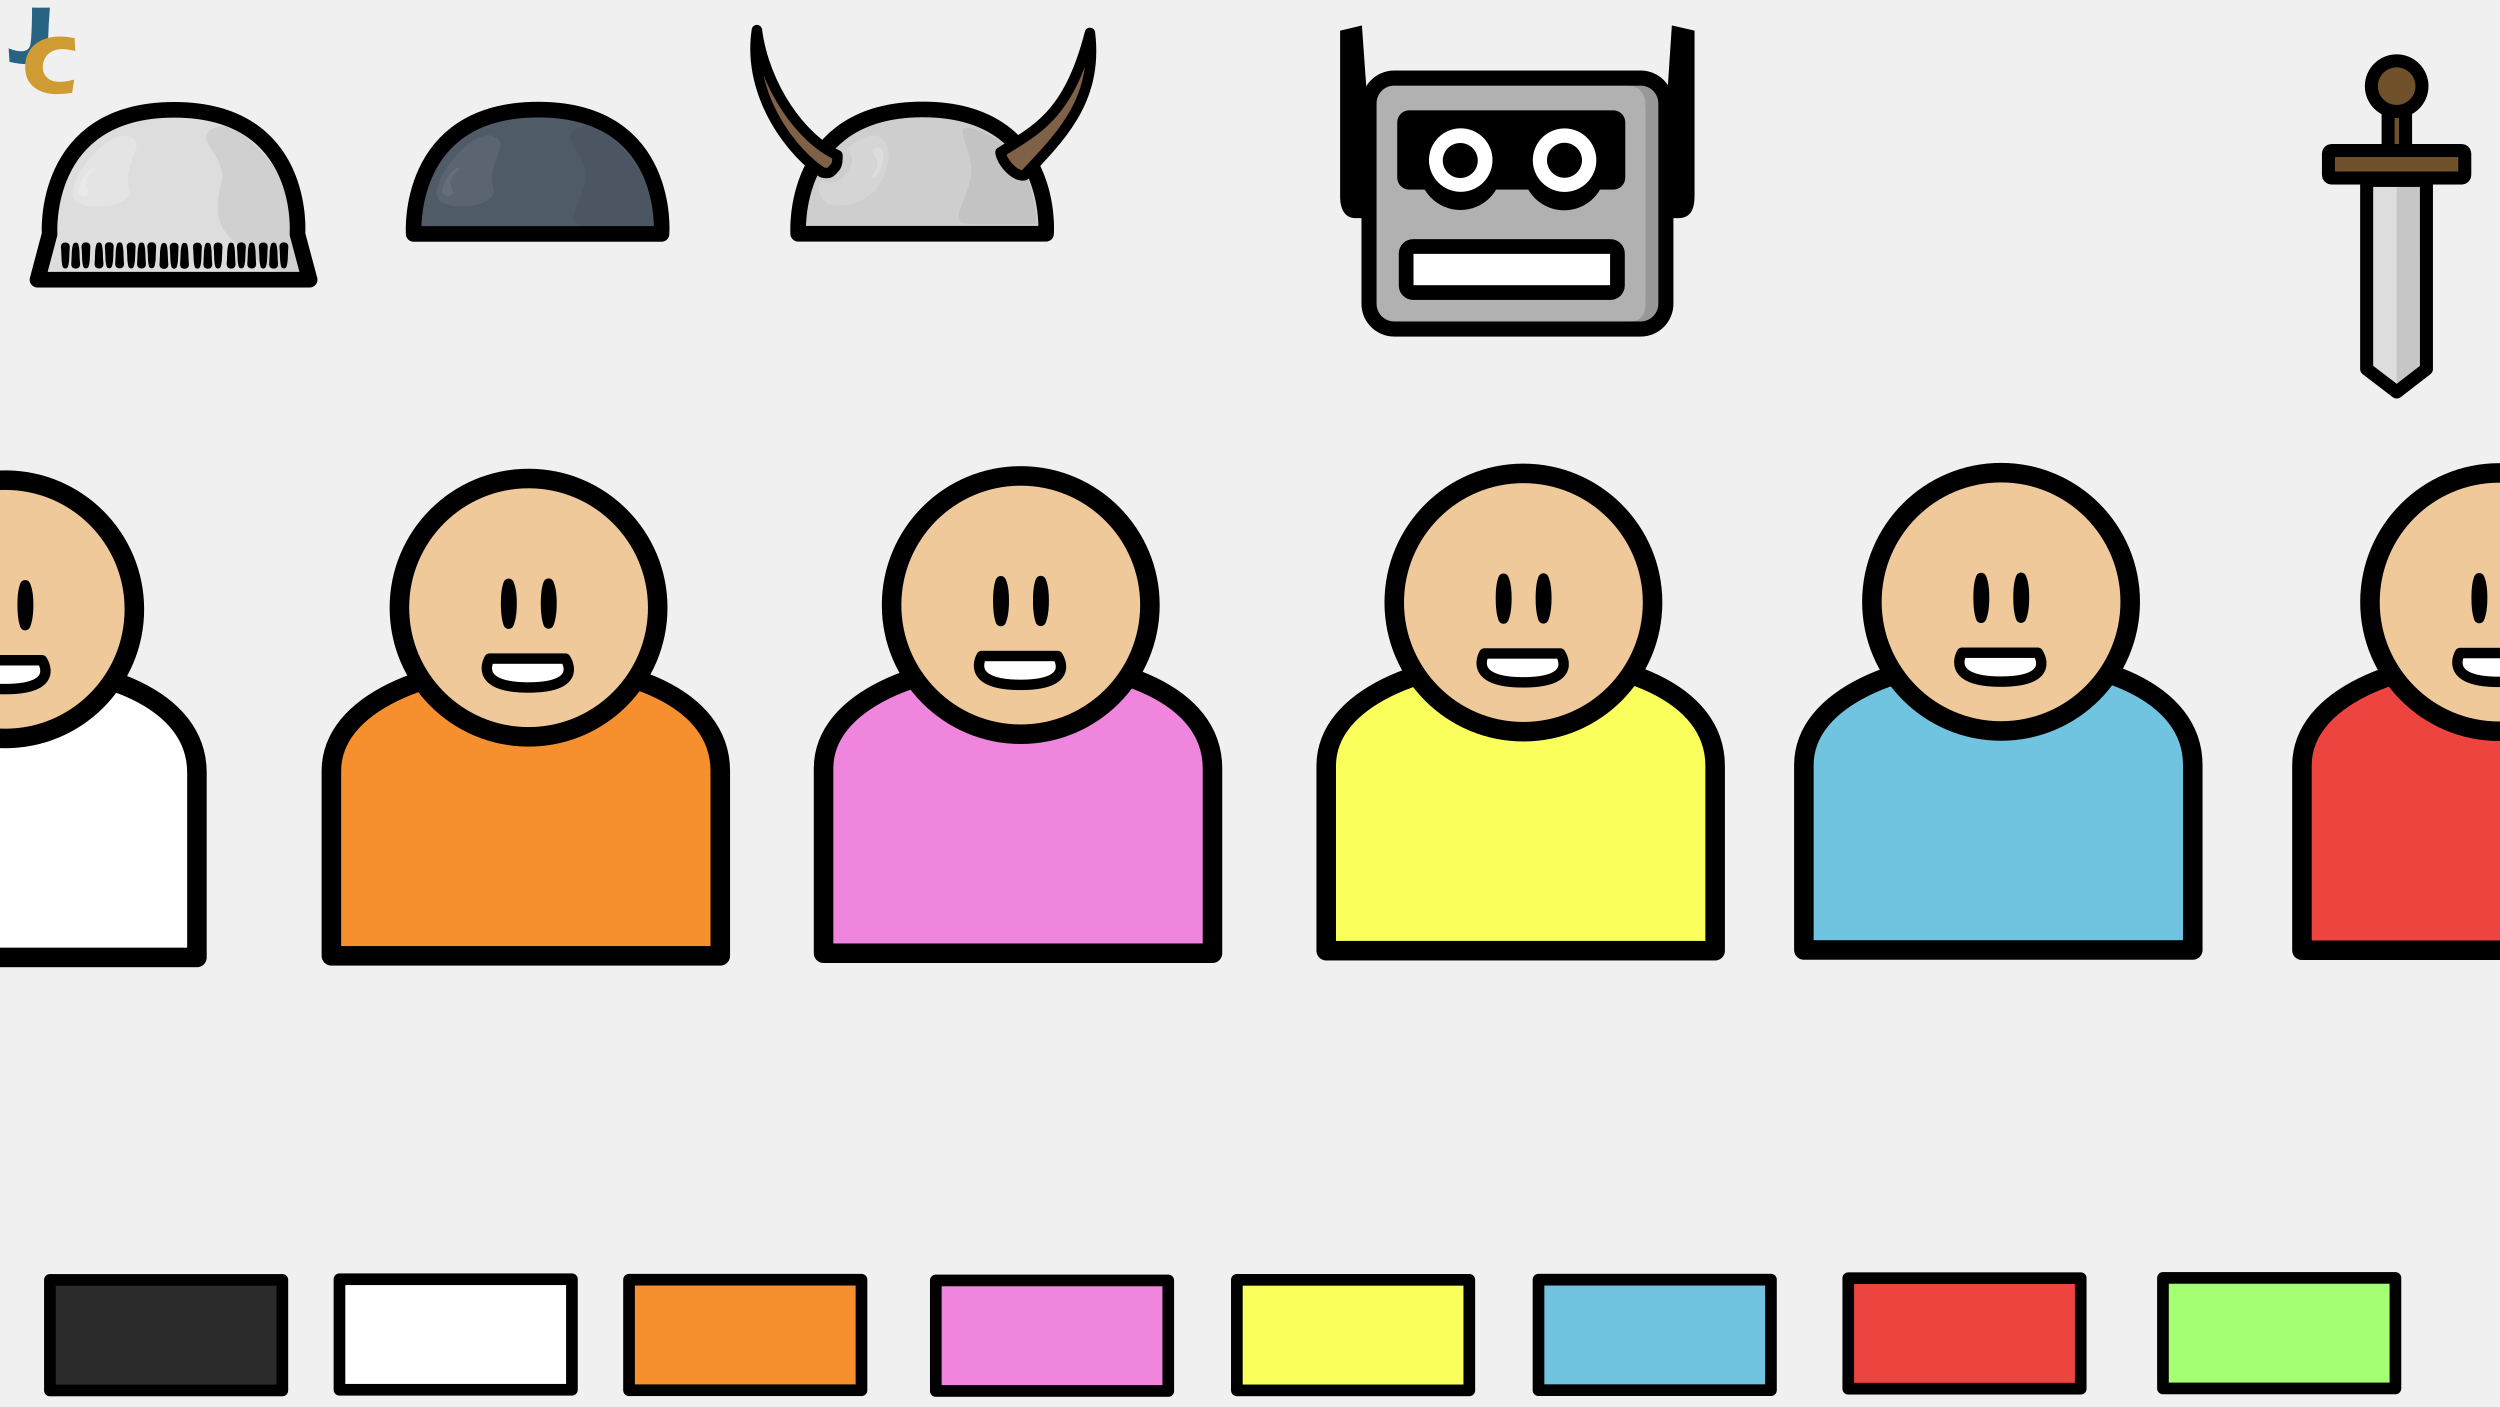
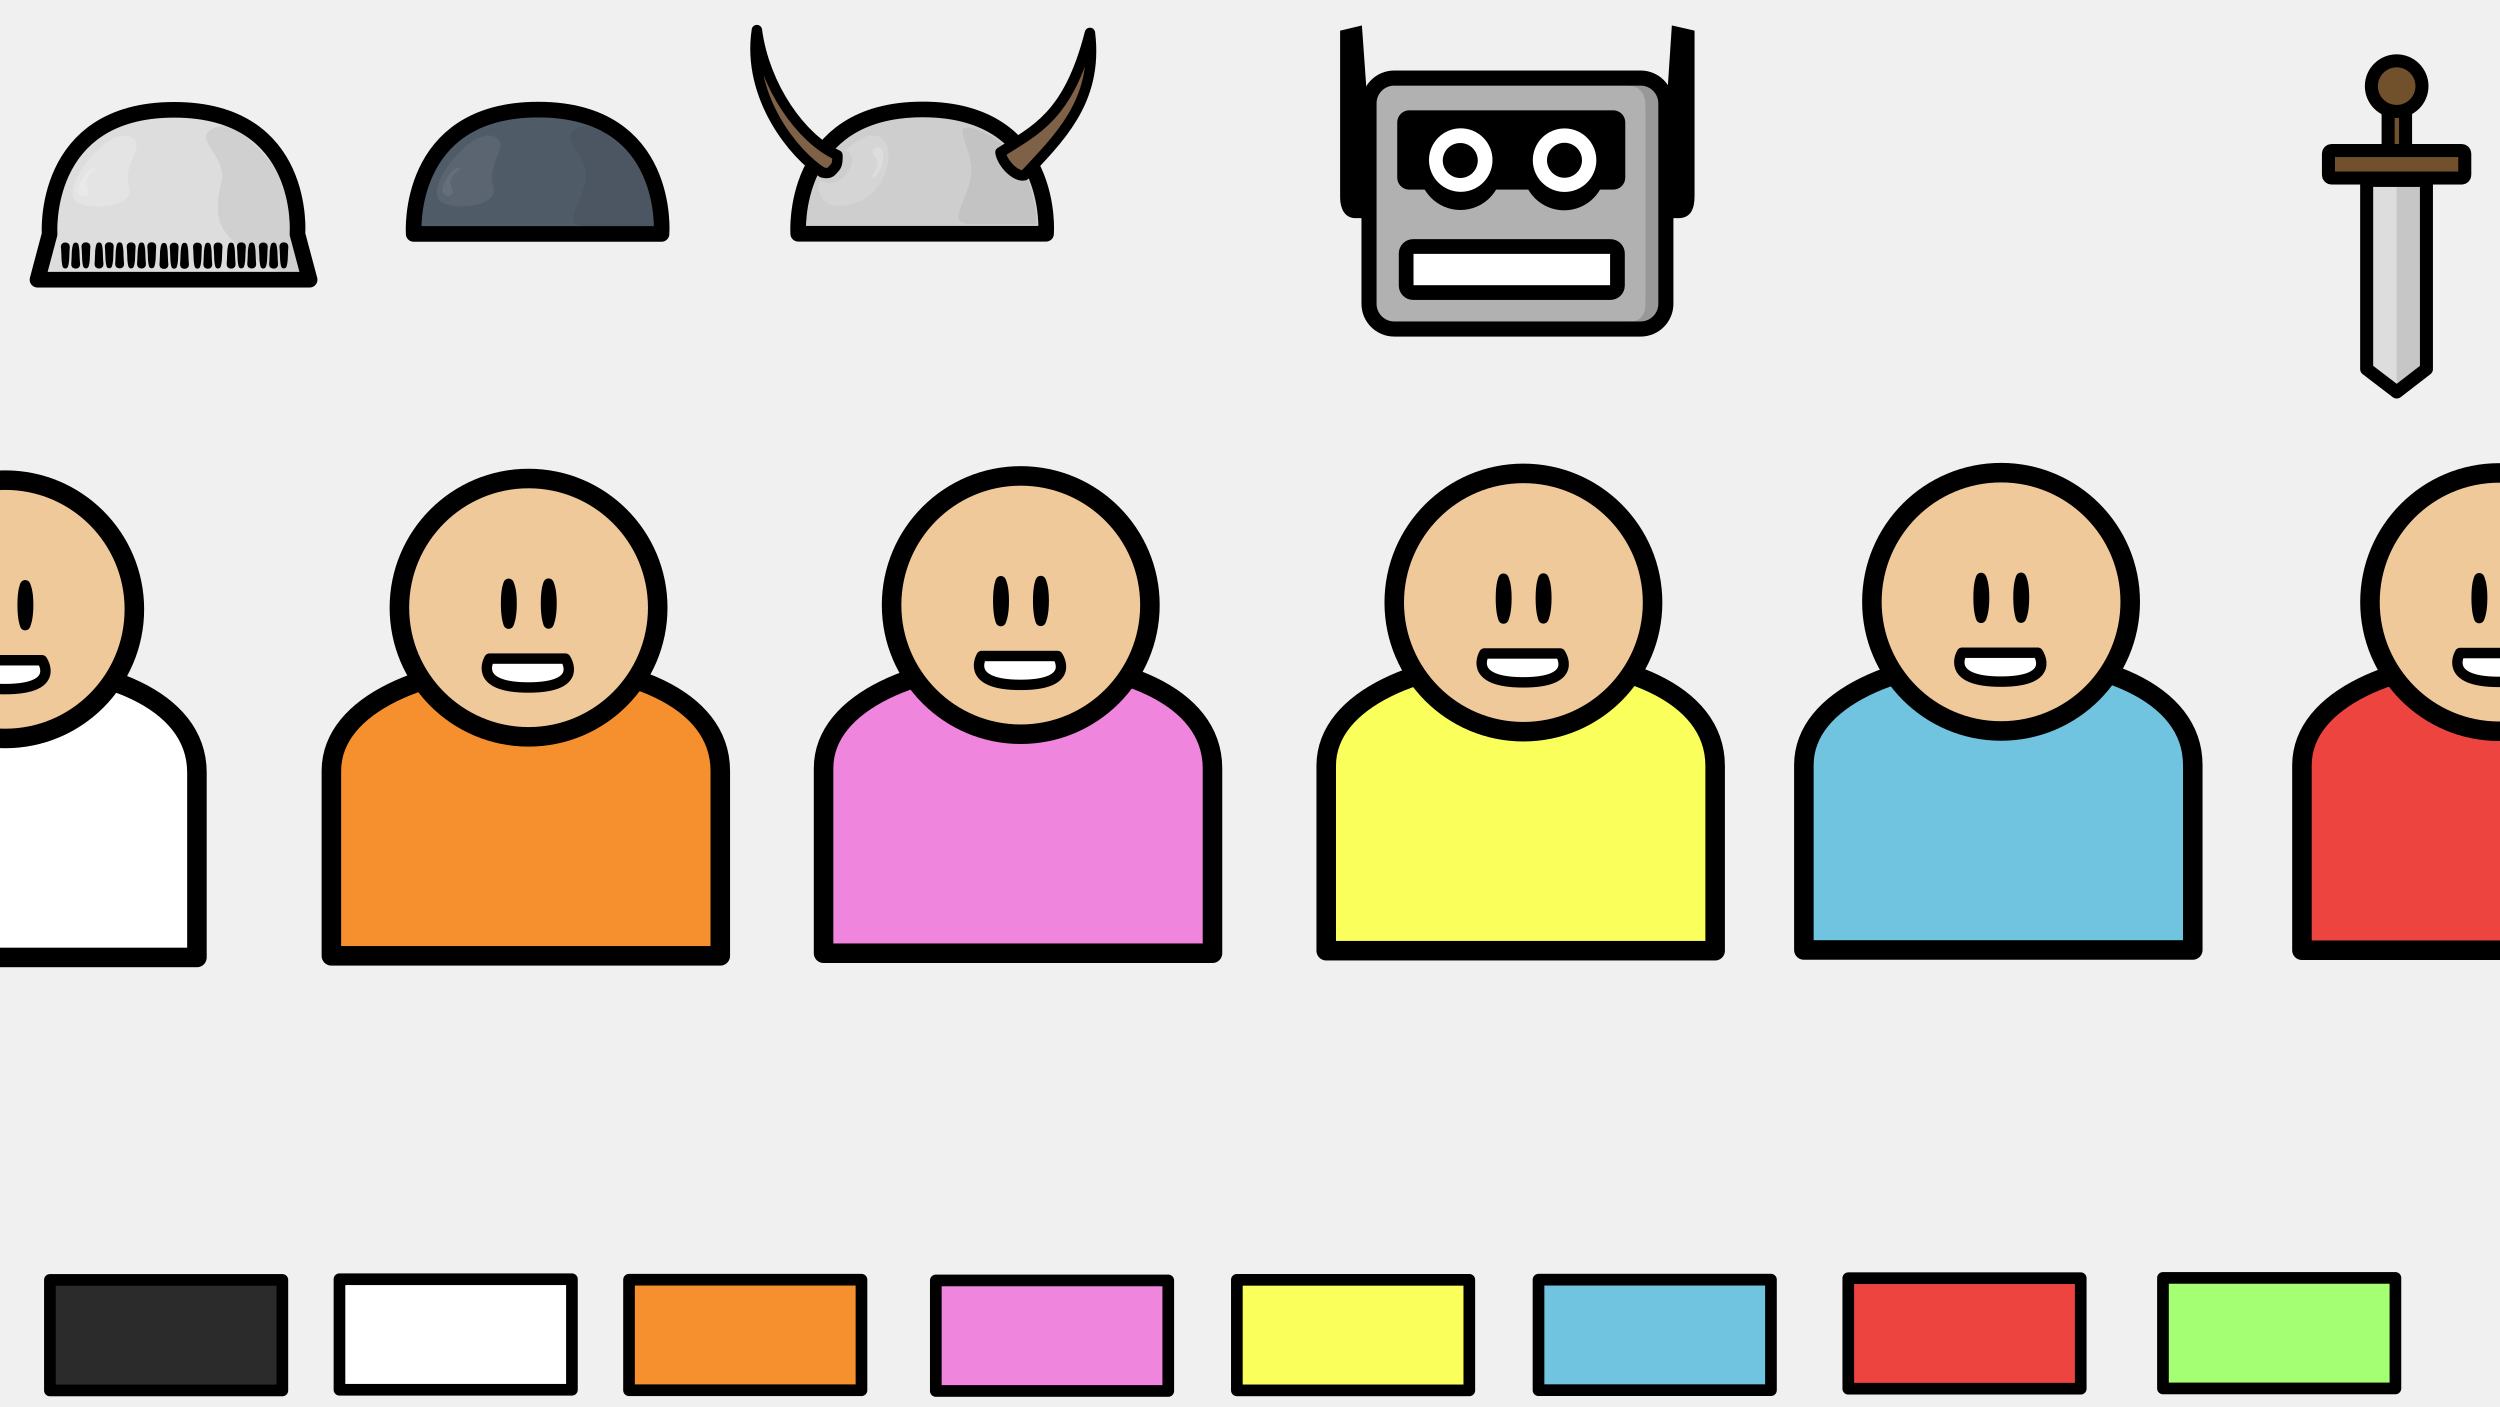
<svg xmlns="http://www.w3.org/2000/svg" width="1920" height="1080" viewBox="0 0 1920 1080" version="1.1" id="svg1">
  <defs id="defs1" />
  <g id="layer1" style="display:inline">
    <g id="g3" style="display:inline" transform="translate(1548,40)">
      <path style="display:inline;fill:#a4ff73;fill-opacity:1;stroke:#000000;stroke-width:15;stroke-linecap:round;stroke-linejoin:round;stroke-dasharray:none;stroke-opacity:1" d="m 614.203,548.016 c 0,-104.277 298.684,-114.359 298.684,0 V 690.03 H 614.203 Z" id="path4" />
      <circle style="display:inline;fill:#efc99a;fill-opacity:1;stroke:#000000;stroke-width:15;stroke-linecap:round;stroke-linejoin:round;stroke-dasharray:none;stroke-opacity:1;paint-order:normal" id="path5" cx="765.64" cy="422.639" r="99.198" />
      <path style="display:inline;fill:#ffffff;fill-opacity:1;stroke:#000000;stroke-width:8;stroke-linecap:round;stroke-linejoin:round;stroke-dasharray:none;stroke-opacity:1;paint-order:normal" d="m 735.602,461.759 h 58.331 c 0,0 15.378,22.115 -28.326,22.177 -43.704,0.062 -30.005,-22.177 -30.005,-22.177 z" id="path7" />
      <g id="g11">
        <path style="display:inline;fill:#000000;fill-opacity:1;stroke:#000000;stroke-width:8;stroke-linecap:round;stroke-linejoin:round;stroke-dasharray:none;stroke-opacity:1;paint-order:normal" d="m 750.338,404.313 c 0,0 -1.976,3.662 -1.976,15.066 0,11.404 1.976,15.56 1.976,15.56 0,0 2.275,-4.218 2.277,-15.525 0.002,-11.307 -2.277,-15.101 -2.277,-15.101 z" id="path11" />
        <path style="display:inline;fill:#000000;fill-opacity:1;stroke:#000000;stroke-width:8;stroke-linecap:round;stroke-linejoin:round;stroke-dasharray:none;stroke-opacity:1;paint-order:normal" d="m 780.994,404.174 c 0,0 -1.976,3.662 -1.976,15.066 0,11.404 1.976,15.56 1.976,15.56 0,0 2.275,-4.218 2.277,-15.525 0.002,-11.307 -2.277,-15.101 -2.277,-15.101 z" id="path11-3" />
      </g>
    </g>
    <g id="g3-8" style="display:inline" transform="translate(1153.69,39.76594)">
      <path style="display:inline;fill:#ee443f;fill-opacity:1;stroke:#000000;stroke-width:15;stroke-linecap:round;stroke-linejoin:round;stroke-dasharray:none;stroke-opacity:1" d="m 614.203,548.016 c 0,-104.277 298.684,-114.359 298.684,0 V 690.03 H 614.203 Z" id="path4-4" />
      <circle style="display:inline;fill:#efc99a;fill-opacity:1;stroke:#000000;stroke-width:15;stroke-linecap:round;stroke-linejoin:round;stroke-dasharray:none;stroke-opacity:1;paint-order:normal" id="path5-5" cx="765.64" cy="422.639" r="99.198" />
      <path style="display:inline;fill:#ffffff;fill-opacity:1;stroke:#000000;stroke-width:8;stroke-linecap:round;stroke-linejoin:round;stroke-dasharray:none;stroke-opacity:1;paint-order:normal" d="m 735.602,461.759 h 58.331 c 0,0 15.378,22.115 -28.326,22.177 -43.704,0.062 -30.005,-22.177 -30.005,-22.177 z" id="path7-5" />
      <g id="g11-1">
        <path style="display:inline;fill:#000000;fill-opacity:1;stroke:#000000;stroke-width:8;stroke-linecap:round;stroke-linejoin:round;stroke-dasharray:none;stroke-opacity:1;paint-order:normal" d="m 750.338,404.313 c 0,0 -1.976,3.662 -1.976,15.066 0,11.404 1.976,15.56 1.976,15.56 0,0 2.275,-4.218 2.277,-15.525 0.002,-11.307 -2.277,-15.101 -2.277,-15.101 z" id="path11-7" />
        <path style="display:inline;fill:#000000;fill-opacity:1;stroke:#000000;stroke-width:8;stroke-linecap:round;stroke-linejoin:round;stroke-dasharray:none;stroke-opacity:1;paint-order:normal" d="m 780.994,404.174 c 0,0 -1.976,3.662 -1.976,15.066 0,11.404 1.976,15.56 1.976,15.56 0,0 2.275,-4.218 2.277,-15.525 0.002,-11.307 -2.277,-15.101 -2.277,-15.101 z" id="path11-3-1" />
      </g>
    </g>
    <g id="g3-8-7" style="display:inline" transform="translate(771.1699,39.55883)">
      <path style="display:inline;fill:#71c4df;fill-opacity:1;stroke:#000000;stroke-width:15;stroke-linecap:round;stroke-linejoin:round;stroke-dasharray:none;stroke-opacity:1" d="m 614.203,548.016 c 0,-104.277 298.684,-114.359 298.684,0 V 690.03 H 614.203 Z" id="path4-4-4" />
      <circle style="display:inline;fill:#efc99a;fill-opacity:1;stroke:#000000;stroke-width:15;stroke-linecap:round;stroke-linejoin:round;stroke-dasharray:none;stroke-opacity:1;paint-order:normal" id="path5-5-2" cx="765.64" cy="422.639" r="99.198" />
      <path style="display:inline;fill:#ffffff;fill-opacity:1;stroke:#000000;stroke-width:8;stroke-linecap:round;stroke-linejoin:round;stroke-dasharray:none;stroke-opacity:1;paint-order:normal" d="m 735.602,461.759 h 58.331 c 0,0 15.378,22.115 -28.326,22.177 -43.704,0.062 -30.005,-22.177 -30.005,-22.177 z" id="path7-5-3" />
      <g id="g11-1-2">
        <path style="display:inline;fill:#000000;fill-opacity:1;stroke:#000000;stroke-width:8;stroke-linecap:round;stroke-linejoin:round;stroke-dasharray:none;stroke-opacity:1;paint-order:normal" d="m 750.338,404.313 c 0,0 -1.976,3.662 -1.976,15.066 0,11.404 1.976,15.56 1.976,15.56 0,0 2.275,-4.218 2.277,-15.525 0.002,-11.307 -2.277,-15.101 -2.277,-15.101 z" id="path11-7-2" />
        <path style="display:inline;fill:#000000;fill-opacity:1;stroke:#000000;stroke-width:8;stroke-linecap:round;stroke-linejoin:round;stroke-dasharray:none;stroke-opacity:1;paint-order:normal" d="m 780.994,404.174 c 0,0 -1.976,3.662 -1.976,15.066 0,11.404 1.976,15.56 1.976,15.56 0,0 2.275,-4.218 2.277,-15.525 0.002,-11.307 -2.277,-15.101 -2.277,-15.101 z" id="path11-3-1-1" />
      </g>
    </g>
    <g id="g3-8-7-7" style="display:inline" transform="translate(404.3348,40.1177)">
      <path style="display:inline;fill:#fbff5c;fill-opacity:1;stroke:#000000;stroke-width:15;stroke-linecap:round;stroke-linejoin:round;stroke-dasharray:none;stroke-opacity:1" d="m 614.203,548.016 c 0,-104.277 298.684,-114.359 298.684,0 V 690.03 H 614.203 Z" id="path4-4-4-8" />
      <circle style="display:inline;fill:#efc99a;fill-opacity:1;stroke:#000000;stroke-width:15;stroke-linecap:round;stroke-linejoin:round;stroke-dasharray:none;stroke-opacity:1;paint-order:normal" id="path5-5-2-9" cx="765.64" cy="422.639" r="99.198" />
      <path style="display:inline;fill:#ffffff;fill-opacity:1;stroke:#000000;stroke-width:8;stroke-linecap:round;stroke-linejoin:round;stroke-dasharray:none;stroke-opacity:1;paint-order:normal" d="m 735.602,461.759 h 58.331 c 0,0 15.378,22.115 -28.326,22.177 -43.704,0.062 -30.005,-22.177 -30.005,-22.177 z" id="path7-5-3-2" />
      <g id="g11-1-2-7">
        <path style="display:inline;fill:#000000;fill-opacity:1;stroke:#000000;stroke-width:8;stroke-linecap:round;stroke-linejoin:round;stroke-dasharray:none;stroke-opacity:1;paint-order:normal" d="m 750.338,404.313 c 0,0 -1.976,3.662 -1.976,15.066 0,11.404 1.976,15.56 1.976,15.56 0,0 2.275,-4.218 2.277,-15.525 0.002,-11.307 -2.277,-15.101 -2.277,-15.101 z" id="path11-7-2-9" />
        <path style="display:inline;fill:#000000;fill-opacity:1;stroke:#000000;stroke-width:8;stroke-linecap:round;stroke-linejoin:round;stroke-dasharray:none;stroke-opacity:1;paint-order:normal" d="m 780.994,404.174 c 0,0 -1.976,3.662 -1.976,15.066 0,11.404 1.976,15.56 1.976,15.56 0,0 2.275,-4.218 2.277,-15.525 0.002,-11.307 -2.277,-15.101 -2.277,-15.101 z" id="path11-3-1-1-5" />
      </g>
    </g>
    <g id="g3-8-7-7-2" style="display:inline" transform="translate(18.2974,42.05883)">
      <path style="display:inline;fill:#ef85dd;fill-opacity:1;stroke:#000000;stroke-width:15;stroke-linecap:round;stroke-linejoin:round;stroke-dasharray:none;stroke-opacity:1" d="m 614.203,548.016 c 0,-104.277 298.684,-114.359 298.684,0 V 690.03 H 614.203 Z" id="path4-4-4-8-4" />
      <circle style="display:inline;fill:#efc99a;fill-opacity:1;stroke:#000000;stroke-width:15;stroke-linecap:round;stroke-linejoin:round;stroke-dasharray:none;stroke-opacity:1;paint-order:normal" id="path5-5-2-9-1" cx="765.64" cy="422.639" r="99.198" />
      <path style="display:inline;fill:#ffffff;fill-opacity:1;stroke:#000000;stroke-width:8;stroke-linecap:round;stroke-linejoin:round;stroke-dasharray:none;stroke-opacity:1;paint-order:normal" d="m 735.602,461.759 h 58.331 c 0,0 15.378,22.115 -28.326,22.177 -43.704,0.062 -30.005,-22.177 -30.005,-22.177 z" id="path7-5-3-2-1" />
      <g id="g11-1-2-7-3">
        <path style="display:inline;fill:#000000;fill-opacity:1;stroke:#000000;stroke-width:8;stroke-linecap:round;stroke-linejoin:round;stroke-dasharray:none;stroke-opacity:1;paint-order:normal" d="m 750.338,404.313 c 0,0 -1.976,3.662 -1.976,15.066 0,11.404 1.976,15.56 1.976,15.56 0,0 2.275,-4.218 2.277,-15.525 0.002,-11.307 -2.277,-15.101 -2.277,-15.101 z" id="path11-7-2-9-8" />
        <path style="display:inline;fill:#000000;fill-opacity:1;stroke:#000000;stroke-width:8;stroke-linecap:round;stroke-linejoin:round;stroke-dasharray:none;stroke-opacity:1;paint-order:normal" d="m 780.994,404.174 c 0,0 -1.976,3.662 -1.976,15.066 0,11.404 1.976,15.56 1.976,15.56 0,0 2.275,-4.218 2.277,-15.525 0.002,-11.307 -2.277,-15.101 -2.277,-15.101 z" id="path11-3-1-1-5-7" />
      </g>
    </g>
    <g id="g3-8-7-7-2-7" style="display:inline" transform="translate(-359.7026,44.05883)">
      <path style="display:inline;fill:#f6902f;fill-opacity:1;stroke:#000000;stroke-width:15;stroke-linecap:round;stroke-linejoin:round;stroke-dasharray:none;stroke-opacity:1" d="m 614.203,548.016 c 0,-104.277 298.684,-114.359 298.684,0 V 690.03 H 614.203 Z" id="path4-4-4-8-4-1" />
      <circle style="display:inline;fill:#efc99a;fill-opacity:1;stroke:#000000;stroke-width:15;stroke-linecap:round;stroke-linejoin:round;stroke-dasharray:none;stroke-opacity:1;paint-order:normal" id="path5-5-2-9-1-9" cx="765.64" cy="422.639" r="99.198" />
      <path style="display:inline;fill:#ffffff;fill-opacity:1;stroke:#000000;stroke-width:8;stroke-linecap:round;stroke-linejoin:round;stroke-dasharray:none;stroke-opacity:1;paint-order:normal" d="m 735.602,461.759 h 58.331 c 0,0 15.378,22.115 -28.326,22.177 -43.704,0.062 -30.005,-22.177 -30.005,-22.177 z" id="path7-5-3-2-1-8" />
      <g id="g11-1-2-7-3-6">
        <path style="display:inline;fill:#000000;fill-opacity:1;stroke:#000000;stroke-width:8;stroke-linecap:round;stroke-linejoin:round;stroke-dasharray:none;stroke-opacity:1;paint-order:normal" d="m 750.338,404.313 c 0,0 -1.976,3.662 -1.976,15.066 0,11.404 1.976,15.56 1.976,15.56 0,0 2.275,-4.218 2.277,-15.525 0.002,-11.307 -2.277,-15.101 -2.277,-15.101 z" id="path11-7-2-9-8-5" />
        <path style="display:inline;fill:#000000;fill-opacity:1;stroke:#000000;stroke-width:8;stroke-linecap:round;stroke-linejoin:round;stroke-dasharray:none;stroke-opacity:1;paint-order:normal" d="m 780.994,404.174 c 0,0 -1.976,3.662 -1.976,15.066 0,11.404 1.976,15.56 1.976,15.56 0,0 2.275,-4.218 2.277,-15.525 0.002,-11.307 -2.277,-15.101 -2.277,-15.101 z" id="path11-3-1-1-5-7-0" />
      </g>
    </g>
    <g id="g3-8-7-7-2-7-0" style="display:inline" transform="translate(-761.642,45.30443)">
      <path style="display:inline;fill:#ffffff;fill-opacity:1;stroke:#000000;stroke-width:15;stroke-linecap:round;stroke-linejoin:round;stroke-dasharray:none;stroke-opacity:1" d="m 614.203,548.016 c 0,-104.277 298.684,-114.359 298.684,0 V 690.03 H 614.203 Z" id="path4-4-4-8-4-1-8" />
      <circle style="display:inline;fill:#efc99a;fill-opacity:1;stroke:#000000;stroke-width:15;stroke-linecap:round;stroke-linejoin:round;stroke-dasharray:none;stroke-opacity:1;paint-order:normal" id="path5-5-2-9-1-9-6" cx="765.64" cy="422.639" r="99.198" />
      <path style="display:inline;fill:#ffffff;fill-opacity:1;stroke:#000000;stroke-width:8;stroke-linecap:round;stroke-linejoin:round;stroke-dasharray:none;stroke-opacity:1;paint-order:normal" d="m 735.602,461.759 h 58.331 c 0,0 15.378,22.115 -28.326,22.177 -43.704,0.062 -30.005,-22.177 -30.005,-22.177 z" id="path7-5-3-2-1-8-5" />
      <g id="g11-1-2-7-3-6-0">
        <path style="display:inline;fill:#000000;fill-opacity:1;stroke:#000000;stroke-width:8;stroke-linecap:round;stroke-linejoin:round;stroke-dasharray:none;stroke-opacity:1;paint-order:normal" d="m 750.338,404.313 c 0,0 -1.976,3.662 -1.976,15.066 0,11.404 1.976,15.56 1.976,15.56 0,0 2.275,-4.218 2.277,-15.525 0.002,-11.307 -2.277,-15.101 -2.277,-15.101 z" id="path11-7-2-9-8-5-9" />
        <path style="display:inline;fill:#000000;fill-opacity:1;stroke:#000000;stroke-width:8;stroke-linecap:round;stroke-linejoin:round;stroke-dasharray:none;stroke-opacity:1;paint-order:normal" d="m 780.994,404.174 c 0,0 -1.976,3.662 -1.976,15.066 0,11.404 1.976,15.56 1.976,15.56 0,0 2.275,-4.218 2.277,-15.525 0.002,-11.307 -2.277,-15.101 -2.277,-15.101 z" id="path11-3-1-1-5-7-0-0" />
      </g>
    </g>
    <g id="g3-8-7-7-2-7-0-3" style="display:inline" transform="translate(-1164.542,44.07607)">
      <path style="display:inline;fill:#2b2b2b;fill-opacity:1;stroke:#000000;stroke-width:15;stroke-linecap:round;stroke-linejoin:round;stroke-dasharray:none;stroke-opacity:1" d="m 614.203,548.016 c 0,-104.277 298.684,-114.359 298.684,0 V 690.03 H 614.203 Z" id="path4-4-4-8-4-1-8-3" />
      <circle style="display:inline;fill:#efc99a;fill-opacity:1;stroke:#000000;stroke-width:15;stroke-linecap:round;stroke-linejoin:round;stroke-dasharray:none;stroke-opacity:1;paint-order:normal" id="path5-5-2-9-1-9-6-4" cx="765.64" cy="422.639" r="99.198" />
      <path style="display:inline;fill:#ffffff;fill-opacity:1;stroke:#000000;stroke-width:8;stroke-linecap:round;stroke-linejoin:round;stroke-dasharray:none;stroke-opacity:1;paint-order:normal" d="m 735.602,461.759 h 58.331 c 0,0 15.378,22.115 -28.326,22.177 -43.704,0.062 -30.005,-22.177 -30.005,-22.177 z" id="path7-5-3-2-1-8-5-4" />
      <g id="g11-1-2-7-3-6-0-6">
        <path style="display:inline;fill:#000000;fill-opacity:1;stroke:#000000;stroke-width:8;stroke-linecap:round;stroke-linejoin:round;stroke-dasharray:none;stroke-opacity:1;paint-order:normal" d="m 750.338,404.313 c 0,0 -1.976,3.662 -1.976,15.066 0,11.404 1.976,15.56 1.976,15.56 0,0 2.275,-4.218 2.277,-15.525 0.002,-11.307 -2.277,-15.101 -2.277,-15.101 z" id="path11-7-2-9-8-5-9-0" />
        <path style="display:inline;fill:#000000;fill-opacity:1;stroke:#000000;stroke-width:8;stroke-linecap:round;stroke-linejoin:round;stroke-dasharray:none;stroke-opacity:1;paint-order:normal" d="m 780.994,404.174 c 0,0 -1.976,3.662 -1.976,15.066 0,11.404 1.976,15.56 1.976,15.56 0,0 2.275,-4.218 2.277,-15.525 0.002,-11.307 -2.277,-15.101 -2.277,-15.101 z" id="path11-3-1-1-5-7-0-0-6" />
      </g>
    </g>
    <g id="g18" transform="translate(39.83521,-196.6173)">
      <g id="g14" transform="translate(-97.47605)">
        <path style="fill:#cecece;fill-opacity:1;stroke:#000000;stroke-width:12;stroke-linecap:round;stroke-linejoin:round;stroke-dasharray:none;stroke-opacity:1;paint-order:normal" d="m 670.672,376.157 h 190.348 c 0,0 7.504,-95.484 -94.704,-95.484 -102.208,0 -95.645,95.484 -95.645,95.484 z" id="path12" />
        <g id="g17" style="display:inline">
          <path id="path14-4" style="baseline-shift:baseline;display:inline;overflow:visible;vector-effect:none;fill:#c3c3c3;fill-opacity:1;stroke-linecap:round;stroke-linejoin:round;paint-order:stroke markers fill;enable-background:accumulate;stop-color:#000000" d="m 803.299,368.66 c -18.597,-0.111 -5.493,-13.345 -0.601,-33.084 4.892,-19.738 -12.096,-39.611 -3.371,-40.802 8.725,-1.191 31.625,11.939 33.617,19.49 -13.577,2.483 4.972,23.554 12.742,17.274 7.107,19.034 7.844,28.291 7.904,37.139 -17.182,-0.001 -38.343,0.103 -50.291,-0.016 z" />
          <path id="path14" style="baseline-shift:baseline;display:inline;overflow:visible;vector-effect:none;fill:#d5d5d5;stroke-linecap:round;stroke-linejoin:round;paint-order:stroke markers fill;enable-background:accumulate;stop-color:#000000;stop-opacity:1" transform="rotate(-42.35315)" d="m 339.141,720.704 c 0.375,8.12 -10.077,19.609 -27.502,23.549 -17.425,3.939 -37.04,-9.676 -37.446,-18.472 -0.407,-8.796 4.178,-13.85 8.449,-14.535 4.557,18.026 37.701,7.882 29.149,-4.302 20.187,-0.149 26.975,5.64 27.351,13.761 z" />
          <path id="path15" style="fill:#dddddd;stroke-width:1.763;stroke-linecap:round;stroke-linejoin:round" d="m 734.59,324.131 c 5.655,-18.339 -6.41,-15.388 -7.018,-11.392 -0.608,3.995 9.479,6.591 -0.174,18.698 -1.825,2.289 4.005,3.028 7.192,-7.306 z" />
        </g>
        <g id="g13">
          <path style="fill:#7e6147;fill-opacity:1;stroke:#000000;stroke-width:8;stroke-linecap:round;stroke-linejoin:round;stroke-dasharray:none;stroke-opacity:1;paint-order:normal" d="m 825.982,313.613 c 1.382,8.657 12.023,19.251 18.436,17.604 25.117,-27.406 56.877,-55.856 50.288,-109.339 -16.473,64.293 -41.932,74.655 -68.724,91.736 z" id="path13" />
          <path style="display:inline;fill:#7e6147;fill-opacity:1;stroke:#000000;stroke-width:8;stroke-linecap:round;stroke-linejoin:round;stroke-dasharray:none;stroke-opacity:1;paint-order:normal" d="m 698.653,325.461 c -2.416,2.287 -3.027,5.244 -9.441,3.597 -21.078,-13.157 -58.167,-57.611 -50.288,-109.339 5.675,42.961 33.762,83.297 61.871,96.119 0.052,2.493 0.274,7.336 -2.143,9.623 z" id="path13-6" />
        </g>
      </g>
      <g id="g14-3" transform="translate(-392.7963,0.1249513)" style="display:inline">
        <path style="fill:#505b68;fill-opacity:1;stroke:#000000;stroke-width:12;stroke-linecap:round;stroke-linejoin:round;stroke-dasharray:none;stroke-opacity:1;paint-order:normal" d="m 670.672,376.157 h 190.348 c 0,0 7.504,-95.484 -94.704,-95.484 -102.208,0 -95.645,95.484 -95.645,95.484 z" id="path12-3" />
        <g id="g17-4" style="display:inline">
          <path id="path14-4-1" style="baseline-shift:baseline;display:inline;overflow:visible;vector-effect:none;fill:#000000;fill-opacity:0.06;stroke-linecap:round;stroke-linejoin:round;paint-order:stroke markers fill;enable-background:accumulate;stop-color:#000000" d="m 802.831,370.222 c -18.597,-0.111 -5.024,-14.908 -0.132,-34.646 4.892,-19.738 -25.864,-34.126 -3.559,-41.677 22.305,-7.551 72.8,59.097 56.246,76.387 -17.182,-0.001 -52.555,-0.063 -52.555,-0.063 z" />
          <path id="path14-1" style="baseline-shift:baseline;display:inline;overflow:visible;vector-effect:none;fill:#ffffff;fill-opacity:0.06;stroke-linecap:round;stroke-linejoin:round;paint-order:stroke markers fill;enable-background:accumulate;stop-color:#000000;stop-opacity:1" transform="rotate(-42.35315)" d="m 339.141,720.704 c 0.375,8.12 -20.55,8.597 -27.502,23.549 -6.952,14.952 -35.043,-7.576 -37.446,-18.472 -4.402,-18.285 65.804,-28.793 64.948,-5.076 z" />
          <path id="path15-3" style="fill:#ffffff;fill-opacity:0.065;stroke-width:1.763;stroke-linecap:round;stroke-linejoin:round" d="m 696.762,332.21 c -10.191,16.262 2.228,16.52 3.845,12.816 1.617,-3.703 -7.46,-8.812 4.987,-18.022 2.353,-1.741 -3.09,-3.958 -8.832,5.206 z" />
        </g>
      </g>
      <g id="g14-3-9" transform="translate(-672.4154,0.2775026)" style="display:inline">
        <path style="fill:#dddddd;fill-opacity:1;stroke:#000000;stroke-width:12;stroke-linecap:round;stroke-linejoin:round;stroke-dasharray:none;stroke-opacity:1;paint-order:normal" d="m 670.672,376.157 -9.311,35 h 209.013 l -9.354,-35 c 0,0 7.504,-95.484 -94.704,-95.484 -102.208,0 -95.645,95.484 -95.645,95.484 z" id="path12-3-3" />
        <g id="g17-4-1" style="display:inline">
          <path id="path14-4-1-9" style="baseline-shift:baseline;display:inline;overflow:visible;vector-effect:none;fill:#000000;fill-opacity:0.06;stroke-linecap:round;stroke-linejoin:round;paint-order:stroke markers fill;enable-background:accumulate;stop-color:#000000" d="m 802.831,370.222 c -2.535,-5.611 -5.024,-14.908 -0.132,-34.646 4.892,-19.738 -25.864,-34.126 -3.559,-41.677 22.305,-7.551 72.8,59.097 56.246,76.387 39.566,69.556 -39.679,25.102 -52.555,-0.063 z" />
          <path id="path14-1-8" style="baseline-shift:baseline;display:inline;overflow:visible;vector-effect:none;fill:#ffffff;fill-opacity:0.201;stroke-linecap:round;stroke-linejoin:round;paint-order:stroke markers fill;enable-background:accumulate;stop-color:#000000;stop-opacity:1" transform="rotate(-42.35315)" d="m 339.141,720.704 c 0.375,8.12 -20.55,8.597 -27.502,23.549 -6.952,14.952 -35.043,-7.576 -37.446,-18.472 -4.402,-18.285 65.804,-28.793 64.948,-5.076 z" />
          <path id="path15-3-6" style="fill:#ffffff;fill-opacity:0.201;stroke-width:1.763;stroke-linecap:round;stroke-linejoin:round" d="m 696.762,332.21 c -10.191,16.262 2.228,16.52 3.845,12.816 1.617,-3.703 -7.46,-8.812 4.987,-18.022 2.353,-1.741 -3.09,-3.958 -8.832,5.206 z" />
        </g>
        <g id="g19" transform="matrix(0.5385967,0,0,0.4851436,278.288,202.279)">
          <path style="display:inline;fill:#000000;fill-opacity:1;stroke:#000000;stroke-width:7.718;stroke-linecap:round;stroke-linejoin:round;stroke-dasharray:none;stroke-opacity:1;paint-order:normal" d="m 750.907,375.47 c -4.132,0.056 -1.682,4.003 -1.682,16.468 0,12.465 1.682,17.008 1.682,17.008 0,0 1.937,-4.611 1.939,-16.97 0.002,-12.359 2.193,-16.563 -1.939,-16.507 z" id="path11-8" />
          <path style="display:inline;fill:#000000;fill-opacity:1;stroke:#000000;stroke-width:7.718;stroke-linecap:round;stroke-linejoin:round;stroke-dasharray:none;stroke-opacity:1;paint-order:normal" d="m 765.772,409.108 c 4.132,-0.056 1.682,-4.003 1.682,-16.468 0,-12.465 -1.682,-17.008 -1.682,-17.008 0,0 -1.937,4.611 -1.939,16.97 -0.002,12.359 -2.193,16.563 1.939,16.507 z" id="path11-8-0" />
          <path style="display:inline;fill:#000000;fill-opacity:1;stroke:#000000;stroke-width:7.718;stroke-linecap:round;stroke-linejoin:round;stroke-dasharray:none;stroke-opacity:1;paint-order:normal" d="m 780.277,375.267 c -4.132,0.056 -1.682,4.003 -1.682,16.468 0,12.465 1.682,17.008 1.682,17.008 0,0 1.937,-4.611 1.939,-16.97 0.002,-12.359 2.193,-16.563 -1.939,-16.507 z" id="path11-8-4" />
        </g>
        <g id="g19-6" transform="matrix(-0.5385967,0,0,-0.4851436,1128.913,582.7262)" style="display:inline">
          <path style="display:inline;fill:#000000;fill-opacity:1;stroke:#000000;stroke-width:7.718;stroke-linecap:round;stroke-linejoin:round;stroke-dasharray:none;stroke-opacity:1;paint-order:normal" d="m 750.907,375.47 c -4.132,0.056 -1.682,4.003 -1.682,16.468 0,12.465 1.682,17.008 1.682,17.008 0,0 1.937,-4.611 1.939,-16.97 0.002,-12.359 2.193,-16.563 -1.939,-16.507 z" id="path11-8-1" />
          <path style="display:inline;fill:#000000;fill-opacity:1;stroke:#000000;stroke-width:7.718;stroke-linecap:round;stroke-linejoin:round;stroke-dasharray:none;stroke-opacity:1;paint-order:normal" d="m 765.772,409.108 c 4.132,-0.056 1.682,-4.003 1.682,-16.468 0,-12.465 -1.682,-17.008 -1.682,-17.008 0,0 -1.937,4.611 -1.939,16.97 -0.002,12.359 -2.193,16.563 1.939,16.507 z" id="path11-8-0-3" />
          <path style="display:inline;fill:#000000;fill-opacity:1;stroke:#000000;stroke-width:7.718;stroke-linecap:round;stroke-linejoin:round;stroke-dasharray:none;stroke-opacity:1;paint-order:normal" d="m 780.277,375.267 c -4.132,0.056 -1.682,4.003 -1.682,16.468 0,12.465 1.682,17.008 1.682,17.008 0,0 1.937,-4.611 1.939,-16.97 0.002,-12.359 2.193,-16.563 -1.939,-16.507 z" id="path11-8-4-8" />
        </g>
        <g id="g19-6-4" transform="matrix(0.5385967,0,0,0.4851436,328.8424,202.1914)" style="display:inline">
          <path style="display:inline;fill:#000000;fill-opacity:1;stroke:#000000;stroke-width:7.718;stroke-linecap:round;stroke-linejoin:round;stroke-dasharray:none;stroke-opacity:1;paint-order:normal" d="m 750.907,375.47 c -4.132,0.056 -1.682,4.003 -1.682,16.468 0,12.465 1.682,17.008 1.682,17.008 0,0 1.937,-4.611 1.939,-16.97 0.002,-12.359 2.193,-16.563 -1.939,-16.507 z" id="path11-8-1-9" />
          <path style="display:inline;fill:#000000;fill-opacity:1;stroke:#000000;stroke-width:7.718;stroke-linecap:round;stroke-linejoin:round;stroke-dasharray:none;stroke-opacity:1;paint-order:normal" d="m 765.772,409.108 c 4.132,-0.056 1.682,-4.003 1.682,-16.468 0,-12.465 -1.682,-17.008 -1.682,-17.008 0,0 -1.937,4.611 -1.939,16.97 -0.002,12.359 -2.193,16.563 1.939,16.507 z" id="path11-8-0-3-6" />
          <path style="display:inline;fill:#000000;fill-opacity:1;stroke:#000000;stroke-width:7.718;stroke-linecap:round;stroke-linejoin:round;stroke-dasharray:none;stroke-opacity:1;paint-order:normal" d="m 780.277,375.267 c -4.132,0.056 -1.682,4.003 -1.682,16.468 0,12.465 1.682,17.008 1.682,17.008 0,0 1.937,-4.611 1.939,-16.97 0.002,-12.359 2.193,-16.563 -1.939,-16.507 z" id="path11-8-4-8-3" />
        </g>
        <g id="g19-2" transform="matrix(0.5385967,0,0,0.4851436,379.7506,202.3737)" style="display:inline">
          <path style="display:inline;fill:#000000;fill-opacity:1;stroke:#000000;stroke-width:7.718;stroke-linecap:round;stroke-linejoin:round;stroke-dasharray:none;stroke-opacity:1;paint-order:normal" d="m 750.907,375.47 c -4.132,0.056 -1.682,4.003 -1.682,16.468 0,12.465 1.682,17.008 1.682,17.008 0,0 1.937,-4.611 1.939,-16.97 0.002,-12.359 2.193,-16.563 -1.939,-16.507 z" id="path11-8-9" />
          <path style="display:inline;fill:#000000;fill-opacity:1;stroke:#000000;stroke-width:7.718;stroke-linecap:round;stroke-linejoin:round;stroke-dasharray:none;stroke-opacity:1;paint-order:normal" d="m 765.772,409.108 c 4.132,-0.056 1.682,-4.003 1.682,-16.468 0,-12.465 -1.682,-17.008 -1.682,-17.008 0,0 -1.937,4.611 -1.939,16.97 -0.002,12.359 -2.193,16.563 1.939,16.507 z" id="path11-8-0-1" />
          <path style="display:inline;fill:#000000;fill-opacity:1;stroke:#000000;stroke-width:7.718;stroke-linecap:round;stroke-linejoin:round;stroke-dasharray:none;stroke-opacity:1;paint-order:normal" d="m 780.277,375.267 c -4.132,0.056 -1.682,4.003 -1.682,16.468 0,12.465 1.682,17.008 1.682,17.008 0,0 1.937,-4.611 1.939,-16.97 0.002,-12.359 2.193,-16.563 -1.939,-16.507 z" id="path11-8-4-3" />
        </g>
        <g id="g19-6-5" transform="matrix(-0.5385967,0,0,-0.4851436,1230.375,582.8208)" style="display:inline">
          <path style="display:inline;fill:#000000;fill-opacity:1;stroke:#000000;stroke-width:7.718;stroke-linecap:round;stroke-linejoin:round;stroke-dasharray:none;stroke-opacity:1;paint-order:normal" d="m 750.907,375.47 c -4.132,0.056 -1.682,4.003 -1.682,16.468 0,12.465 1.682,17.008 1.682,17.008 0,0 1.937,-4.611 1.939,-16.97 0.002,-12.359 2.193,-16.563 -1.939,-16.507 z" id="path11-8-1-98" />
          <path style="display:inline;fill:#000000;fill-opacity:1;stroke:#000000;stroke-width:7.718;stroke-linecap:round;stroke-linejoin:round;stroke-dasharray:none;stroke-opacity:1;paint-order:normal" d="m 765.772,409.108 c 4.132,-0.056 1.682,-4.003 1.682,-16.468 0,-12.465 -1.682,-17.008 -1.682,-17.008 0,0 -1.937,4.611 -1.939,16.97 -0.002,12.359 -2.193,16.563 1.939,16.507 z" id="path11-8-0-3-4" />
          <path style="display:inline;fill:#000000;fill-opacity:1;stroke:#000000;stroke-width:7.718;stroke-linecap:round;stroke-linejoin:round;stroke-dasharray:none;stroke-opacity:1;paint-order:normal" d="m 780.277,375.267 c -4.132,0.056 -1.682,4.003 -1.682,16.468 0,12.465 1.682,17.008 1.682,17.008 0,0 1.937,-4.611 1.939,-16.97 0.002,-12.359 2.193,-16.563 -1.939,-16.507 z" id="path11-8-4-8-0" />
        </g>
        <g id="g19-6-5-2" transform="matrix(-0.5385967,0,0,-0.4851436,1178.747,583.0708)" style="display:inline">
          <path style="display:inline;fill:#000000;fill-opacity:1;stroke:#000000;stroke-width:7.718;stroke-linecap:round;stroke-linejoin:round;stroke-dasharray:none;stroke-opacity:1;paint-order:normal" d="m 750.907,375.47 c -4.132,0.056 -1.682,4.003 -1.682,16.468 0,12.465 1.682,17.008 1.682,17.008 0,0 1.937,-4.611 1.939,-16.97 0.002,-12.359 2.193,-16.563 -1.939,-16.507 z" id="path11-8-1-98-0" />
          <path style="display:inline;fill:#000000;fill-opacity:1;stroke:#000000;stroke-width:7.718;stroke-linecap:round;stroke-linejoin:round;stroke-dasharray:none;stroke-opacity:1;paint-order:normal" d="m 765.772,409.108 c 4.132,-0.056 1.682,-4.003 1.682,-16.468 0,-12.465 -1.682,-17.008 -1.682,-17.008 0,0 -1.937,4.611 -1.939,16.97 -0.002,12.359 -2.193,16.563 1.939,16.507 z" id="path11-8-0-3-4-9" />
          <path style="display:inline;fill:#000000;fill-opacity:1;stroke:#000000;stroke-width:7.718;stroke-linecap:round;stroke-linejoin:round;stroke-dasharray:none;stroke-opacity:1;paint-order:normal" d="m 780.277,375.267 c -4.132,0.056 -1.682,4.003 -1.682,16.468 0,12.465 1.682,17.008 1.682,17.008 0,0 1.937,-4.611 1.939,-16.97 0.002,-12.359 2.193,-16.563 -1.939,-16.507 z" id="path11-8-4-8-0-7" />
        </g>
        <g id="g19-6-4-7" transform="matrix(0.5385967,0,0,0.4851436,430.305,202.2861)" style="display:inline">
          <path style="display:inline;fill:#000000;fill-opacity:1;stroke:#000000;stroke-width:7.718;stroke-linecap:round;stroke-linejoin:round;stroke-dasharray:none;stroke-opacity:1;paint-order:normal" d="m 750.907,375.47 c -4.132,0.056 -1.682,4.003 -1.682,16.468 0,12.465 1.682,17.008 1.682,17.008 0,0 1.937,-4.611 1.939,-16.97 0.002,-12.359 2.193,-16.563 -1.939,-16.507 z" id="path11-8-1-9-6" />
          <path style="display:inline;fill:#000000;fill-opacity:1;stroke:#000000;stroke-width:7.718;stroke-linecap:round;stroke-linejoin:round;stroke-dasharray:none;stroke-opacity:1;paint-order:normal" d="m 765.772,409.108 c 4.132,-0.056 1.682,-4.003 1.682,-16.468 0,-12.465 -1.682,-17.008 -1.682,-17.008 0,0 -1.937,4.611 -1.939,16.97 -0.002,12.359 -2.193,16.563 1.939,16.507 z" id="path11-8-0-3-6-3" />
          <path style="display:inline;fill:#000000;fill-opacity:1;stroke:#000000;stroke-width:7.718;stroke-linecap:round;stroke-linejoin:round;stroke-dasharray:none;stroke-opacity:1;paint-order:normal" d="m 780.277,375.267 c -4.132,0.056 -1.682,4.003 -1.682,16.468 0,12.465 1.682,17.008 1.682,17.008 0,0 1.937,-4.611 1.939,-16.97 0.002,-12.359 2.193,-16.563 -1.939,-16.507 z" id="path11-8-4-8-3-6" />
        </g>
      </g>
    </g>
    <g id="g1">
      <rect style="display:inline;fill:#70512b;fill-opacity:1;stroke:#000000;stroke-width:10;stroke-linecap:round;stroke-linejoin:round;stroke-dasharray:none;stroke-opacity:1;paint-order:normal" id="rect21" width="13.41" height="66.778" x="1834.064" y="64.549" ry="1.549" />
      <path id="rect21-6-5" style="display:inline;fill:#dddddd;fill-opacity:1;stroke:#000000;stroke-width:10;stroke-linecap:round;stroke-linejoin:round;stroke-dasharray:none" d="m 1863.502,283.422 -22.835,17.639 -23.068,-17.639 V 138.552 h 45.904 z" />
      <rect style="display:inline;fill:#70512b;fill-opacity:1;stroke:#000000;stroke-width:10;stroke-linecap:round;stroke-linejoin:round;stroke-dasharray:none;stroke-opacity:1;paint-order:normal" id="rect21-6" width="21.133" height="104.714" x="115.606" y="-1892.952" ry="2.428" transform="rotate(90)" />
      <circle style="display:inline;fill:#70512b;fill-opacity:1;stroke:#000000;stroke-width:10;stroke-linecap:round;stroke-linejoin:round;stroke-dasharray:none;stroke-opacity:1;paint-order:normal" id="path19" cx="1840.642" cy="66.16" r="19.435" />
      <path style="fill:#000000;fill-opacity:0.106;stroke:none;stroke-width:10;stroke-linecap:round;stroke-linejoin:round;stroke-dasharray:none;stroke-opacity:1;paint-order:normal" d="M 1840.615,294.765 V 143.568 h 17.914 l -0.094,137.566 z" id="path21" />
    </g>
    <g id="g4" style="display:inline">
      <path style="display:inline;fill:#ffffff;fill-opacity:1;stroke:#000000;stroke-width:8.966;stroke-linecap:round;stroke-linejoin:round;stroke-dasharray:none;stroke-opacity:1" d="m 632.396,1154.862 h 178.526 v 84.883 H 632.396 Z" id="path4-4-4-8-4-1-8-3-9-0-3" />
      <text xml:space="preserve" style="display:inline;font-style:normal;font-variant:normal;font-weight:900;font-stretch:normal;font-size:87.159px;line-height:1.25;font-family:Arial;-inkscape-font-specification:'Arial Heavy';stroke-width:1.362" x="515.451" y="1653.941" id="text1-9" transform="scale(1.361852,0.7342941)">
        <tspan id="tspan1-8" x="515.451" y="1653.941" style="stroke-width:1.362">-</tspan>
      </text>
    </g>
    <g id="g5" style="display:inline">
      <path style="display:inline;fill:#ffffff;fill-opacity:1;stroke:#000000;stroke-width:8.966;stroke-linecap:round;stroke-linejoin:round;stroke-dasharray:none;stroke-opacity:1" d="m 410.012,1155.401 h 178.526 v 84.883 H 410.012 Z" id="path4-4-4-8-4-1-8-3-9-4" />
      <text xml:space="preserve" style="display:inline;font-style:normal;font-variant:normal;font-weight:900;font-stretch:normal;font-size:64px;line-height:1.25;font-family:Arial;-inkscape-font-specification:'Arial Heavy'" x="478.457" y="1220.75" id="text1">
        <tspan id="tspan1" x="478.457" y="1220.75">+</tspan>
      </text>
    </g>
    <g id="g5-6" style="display:inline" transform="translate(452.074,-0.6755594)">
      <path style="display:inline;fill:#ffffff;fill-opacity:1;stroke:#000000;stroke-width:8.966;stroke-linecap:round;stroke-linejoin:round;stroke-dasharray:none;stroke-opacity:1" d="m 410.012,1155.401 h 178.526 v 84.883 H 410.012 Z" id="path4-4-4-8-4-1-8-3-9-4-8" />
      <path id="rect7" style="fill-rule:evenodd;stroke-width:8.994;stroke-linecap:round;stroke-linejoin:round" d="m 492.171,1181.661 25.11,12.293 c 3.59,1.758 4.066,6.789 -4e-5,8.628 l -25.11,11.357 c -2.096,0.948 -7.24,1.065 -7.24,-4.312 3e-5,-2.962 -2e-5,-20.121 0,-22.778 -3e-5,-6.429 5.174,-6.199 7.24,-5.188 z" />
    </g>
    <path style="display:inline;fill:#2b2b2b;fill-opacity:1;stroke:#000000;stroke-width:8.966;stroke-linecap:round;stroke-linejoin:round;stroke-dasharray:none;stroke-opacity:1" d="M 38.329,982.98 H 216.855 v 84.883 H 38.329 Z" id="path4-4-4-8-4-1-8-3-9" />
    <path style="display:inline;fill:#ffffff;fill-opacity:1;stroke:#000000;stroke-width:8.966;stroke-linecap:round;stroke-linejoin:round;stroke-dasharray:none;stroke-opacity:1" d="m 260.713,982.441 h 178.526 v 84.883 H 260.713 Z" id="path4-4-4-8-4-1-8-3-9-0" />
    <path style="display:inline;fill:#f6902f;fill-opacity:1;stroke:#000000;stroke-width:8.966;stroke-linecap:round;stroke-linejoin:round;stroke-dasharray:none;stroke-opacity:1" d="m 483.088,982.826 h 178.526 v 84.883 H 483.088 Z" id="path4-4-4-8-4-1-8-3-9-0-9" />
    <path style="display:inline;fill:#ef85dd;fill-opacity:1;stroke:#000000;stroke-width:8.966;stroke-linecap:round;stroke-linejoin:round;stroke-dasharray:none;stroke-opacity:1" d="m 718.703,983.382 h 178.526 v 84.883 H 718.703 Z" id="path4-4-4-8-4-1-8-3-9-0-9-1" />
    <path style="display:inline;fill:#fbff5c;fill-opacity:1;stroke:#000000;stroke-width:8.966;stroke-linecap:round;stroke-linejoin:round;stroke-dasharray:none;stroke-opacity:1" d="m 949.904,982.897 h 178.526 v 84.883 H 949.904 Z" id="path4-4-4-8-4-1-8-3-9-0-9-1-0" />
    <path style="display:inline;fill:#71c4df;fill-opacity:1;stroke:#000000;stroke-width:8.966;stroke-linecap:round;stroke-linejoin:round;stroke-dasharray:none;stroke-opacity:1" d="m 1181.573,982.784 h 178.526 v 84.883 h -178.526 z" id="path4-4-4-8-4-1-8-3-9-0-9-1-0-9" />
    <path style="display:inline;fill:#ee443f;fill-opacity:1;stroke:#000000;stroke-width:8.966;stroke-linecap:round;stroke-linejoin:round;stroke-dasharray:none;stroke-opacity:1" d="m 1419.478,981.654 h 178.526 v 84.883 h -178.526 z" id="path4-4-4-8-4-1-8-3-9-0-9-1-0-9-7" />
    <path style="display:inline;fill:#a4ff73;fill-opacity:1;stroke:#000000;stroke-width:8.966;stroke-linecap:round;stroke-linejoin:round;stroke-dasharray:none;stroke-opacity:1" d="m 1661.152,981.436 h 178.526 v 84.883 h -178.526 z" id="path4-4-4-8-4-1-8-3-9-0-9-1-0-9-8" />
-     <g id="g6" style="stroke:none;stroke-opacity:1" transform="translate(451,4)">
+     <g id="g6" style="stroke:none;stroke-opacity:1" transform="translate(383,4)">
      <path d="m -443.688,43.531 q -0.281,-5.344 -0.719,-10.438 3.531,1.344 5.688,1.812 2.188,0.469 4.062,0.469 2.094,0 3.75,-0.75 1.25,-0.594 1.969,-1.531 0.969,-1.312 1.312,-3.062 0.594,-3.156 0.906,-10.969 0.312,-7.844 0.312,-13.562 V 1.844 q 5,0.062 6.656,0.062 2.062,0 7.062,-0.062 l -0.938,13.812 q -0.344,6.125 -0.5,13.031 -0.125,5.312 -0.531,7.281 -0.375,1.781 -1.062,3 -0.625,1.156 -1.562,2.062 -1.156,1.094 -2.781,1.906 -2.188,1.125 -4.656,1.688 -2.719,0.625 -5.812,0.625 -5.719,0 -13.156,-1.719 z" id="text2" style="font-size:64px;line-height:1.25;font-family:'Eras Bold ITC';-inkscape-font-specification:'Eras Bold ITC';display:inline;fill:#286384;fill-opacity:1;stroke:none;stroke-opacity:1" aria-label="J" />
      <path d="m -393.938,57.094 q -0.375,1.844 -0.906,5.156 -0.531,3.281 -0.719,5.094 -6.688,0.969 -11.938,0.969 -5.062,0 -9.438,-1.25 -4.344,-1.281 -8,-4.156 -3.625,-2.906 -5.188,-6.812 -1.562,-3.906 -1.562,-8.75 0,-5.656 2.094,-10.156 2.125,-4.531 6.062,-7.531 3.969,-3.031 8.688,-4.312 4.719,-1.312 9.75,-1.312 4.625,0 11.438,1.188 l 0.062,2.625 q 0.062,1.719 0.188,3.781 l 0.219,3.562 q -3.656,-0.875 -5.938,-1.188 -2.25,-0.312 -4.188,-0.312 -4.219,0 -7.594,1.688 -3.375,1.688 -5.312,4.906 -1.938,3.219 -1.938,7.125 0,3.562 1.625,6.125 1.625,2.531 4.375,3.938 2.781,1.375 6.844,1.375 2.219,0 4.812,-0.344 2.625,-0.375 6.562,-1.406 z" id="text3" style="font-size:64px;line-height:1.25;font-family:'Eras Bold ITC';-inkscape-font-specification:'Eras Bold ITC';display:inline;fill:#ce9c33;fill-opacity:1;stroke:none;stroke-opacity:1" aria-label="C" />
    </g>
    <g id="g23" transform="translate(27,104)">
      <rect style="display:inline;fill:#b1b1b1;fill-opacity:1;fill-rule:evenodd;stroke:none;stroke-width:11.21;stroke-linecap:round;stroke-linejoin:round;stroke-dasharray:none;stroke-opacity:1" id="rect1-4" width="219.231" height="186.76" x="1028.93" y="-40.645" ry="0" rx="0" />
      <g id="g24" transform="translate(-17.32412)">
        <rect style="display:inline;fill:#989898;fill-opacity:1;fill-rule:evenodd;stroke:none;stroke-width:2.37;stroke-linecap:round;stroke-linejoin:round;stroke-dasharray:none;stroke-opacity:1" id="rect1-4-8" width="9.801" height="186.76" x="1254.089" y="-42.863" ry="0" rx="0" />
        <path style="display:inline;fill:#989898;fill-opacity:1;stroke:none;stroke-width:2.393px;stroke-linecap:butt;stroke-linejoin:miter;stroke-opacity:1" d="m 1254.068,-20.827 c 0,0 2.102,-16.803 -13.437,-17.462 -2.496,-0.106 13.521,-6.859 13.521,-6.859 l 13.723,12.955 z" id="path23" />
        <path style="display:inline;fill:#989898;fill-opacity:1;stroke:none;stroke-width:2.175px;stroke-linecap:butt;stroke-linejoin:miter;stroke-opacity:1" d="m 1254.04,127.336 c 0,0 2.138,15.272 -11.985,15.871 -2.268,0.096 13.062,8.499 13.062,8.499 l 11.7,-14.04 z" id="path23-0" />
      </g>
      <rect style="fill:none;fill-opacity:1;fill-rule:evenodd;stroke:#000000;stroke-width:11.612;stroke-linecap:round;stroke-linejoin:round;stroke-dasharray:none;stroke-opacity:1" id="rect1" width="227.972" height="192.721" x="1024.404" y="-44.035" ry="19.37" />
      <rect style="fill:#000000;fill-opacity:1;fill-rule:evenodd;stroke:none;stroke-width:17.655;stroke-linecap:round;stroke-linejoin:round;stroke-dasharray:none;stroke-opacity:1" id="rect2" width="175.123" height="60.915" x="1046.077" y="-19.28" ry="9.244" />
      <rect style="display:inline;fill:#ffffff;fill-opacity:1;fill-rule:evenodd;stroke:#000000;stroke-width:11.309;stroke-linecap:round;stroke-linejoin:round;stroke-dasharray:none;stroke-opacity:1" id="rect2-1" width="162.268" height="35.353" x="1052.927" y="85.321" ry="5.365" />
      <circle style="fill:#000000;fill-opacity:1;fill-rule:evenodd;stroke:none;stroke-width:12;stroke-linecap:round;stroke-linejoin:round;stroke-dasharray:none;stroke-opacity:1" id="path2" cx="1094.601" cy="25.456" r="31.82" />
      <circle style="display:inline;fill:#000000;fill-opacity:1;fill-rule:evenodd;stroke:none;stroke-width:12;stroke-linecap:round;stroke-linejoin:round;stroke-dasharray:none;stroke-opacity:1" id="path2-7" cx="1174.288" cy="25.704" r="31.82" />
      <circle style="display:inline;fill:#ffffff;fill-opacity:1;fill-rule:evenodd;stroke:none;stroke-width:9.2;stroke-linecap:round;stroke-linejoin:round;stroke-dasharray:none;stroke-opacity:1" id="path2-7-2" cx="1174.593" cy="19.015" r="24.395" />
      <circle style="display:inline;fill:#ffffff;fill-opacity:1;fill-rule:evenodd;stroke:none;stroke-width:9.2;stroke-linecap:round;stroke-linejoin:round;stroke-dasharray:none;stroke-opacity:1" id="path2-7-2-2" r="24.395" cy="18.936" cx="1094.852" />
      <path id="rect23" style="fill-rule:evenodd;stroke-width:8;stroke-linecap:round;stroke-linejoin:round" d="m 1018.939,-84.459 10.272,144 c 0.158,2.21 -1.784,4 -4,4 h -11.25 c -7.966,0 -11.75,-7.034 -11.75,-16 v -128 z" />
      <path id="rect23-3" style="display:inline;fill-rule:evenodd;stroke-width:8;stroke-linecap:round;stroke-linejoin:round" d="m 1256.987,-84.459 17.435,4 v 127 c 0,10.466 -3.284,17 -12.5,17 h -10.5 c -2.216,0 -4.147,-1.789 -4,-4 z" />
      <circle style="display:inline;fill:#000000;fill-opacity:1;fill-rule:evenodd;stroke:none;stroke-width:5.067;stroke-linecap:round;stroke-linejoin:round;stroke-dasharray:none;stroke-opacity:1" id="path2-7-3" cx="1174.525" cy="19.087" r="13.435" />
      <circle style="display:inline;fill:#000000;fill-opacity:1;fill-rule:evenodd;stroke:none;stroke-width:5.067;stroke-linecap:round;stroke-linejoin:round;stroke-dasharray:none;stroke-opacity:1" id="path2-7-3-4" cx="1094.49" cy="19.269" r="13.435" />
    </g>
  </g>
</svg>
